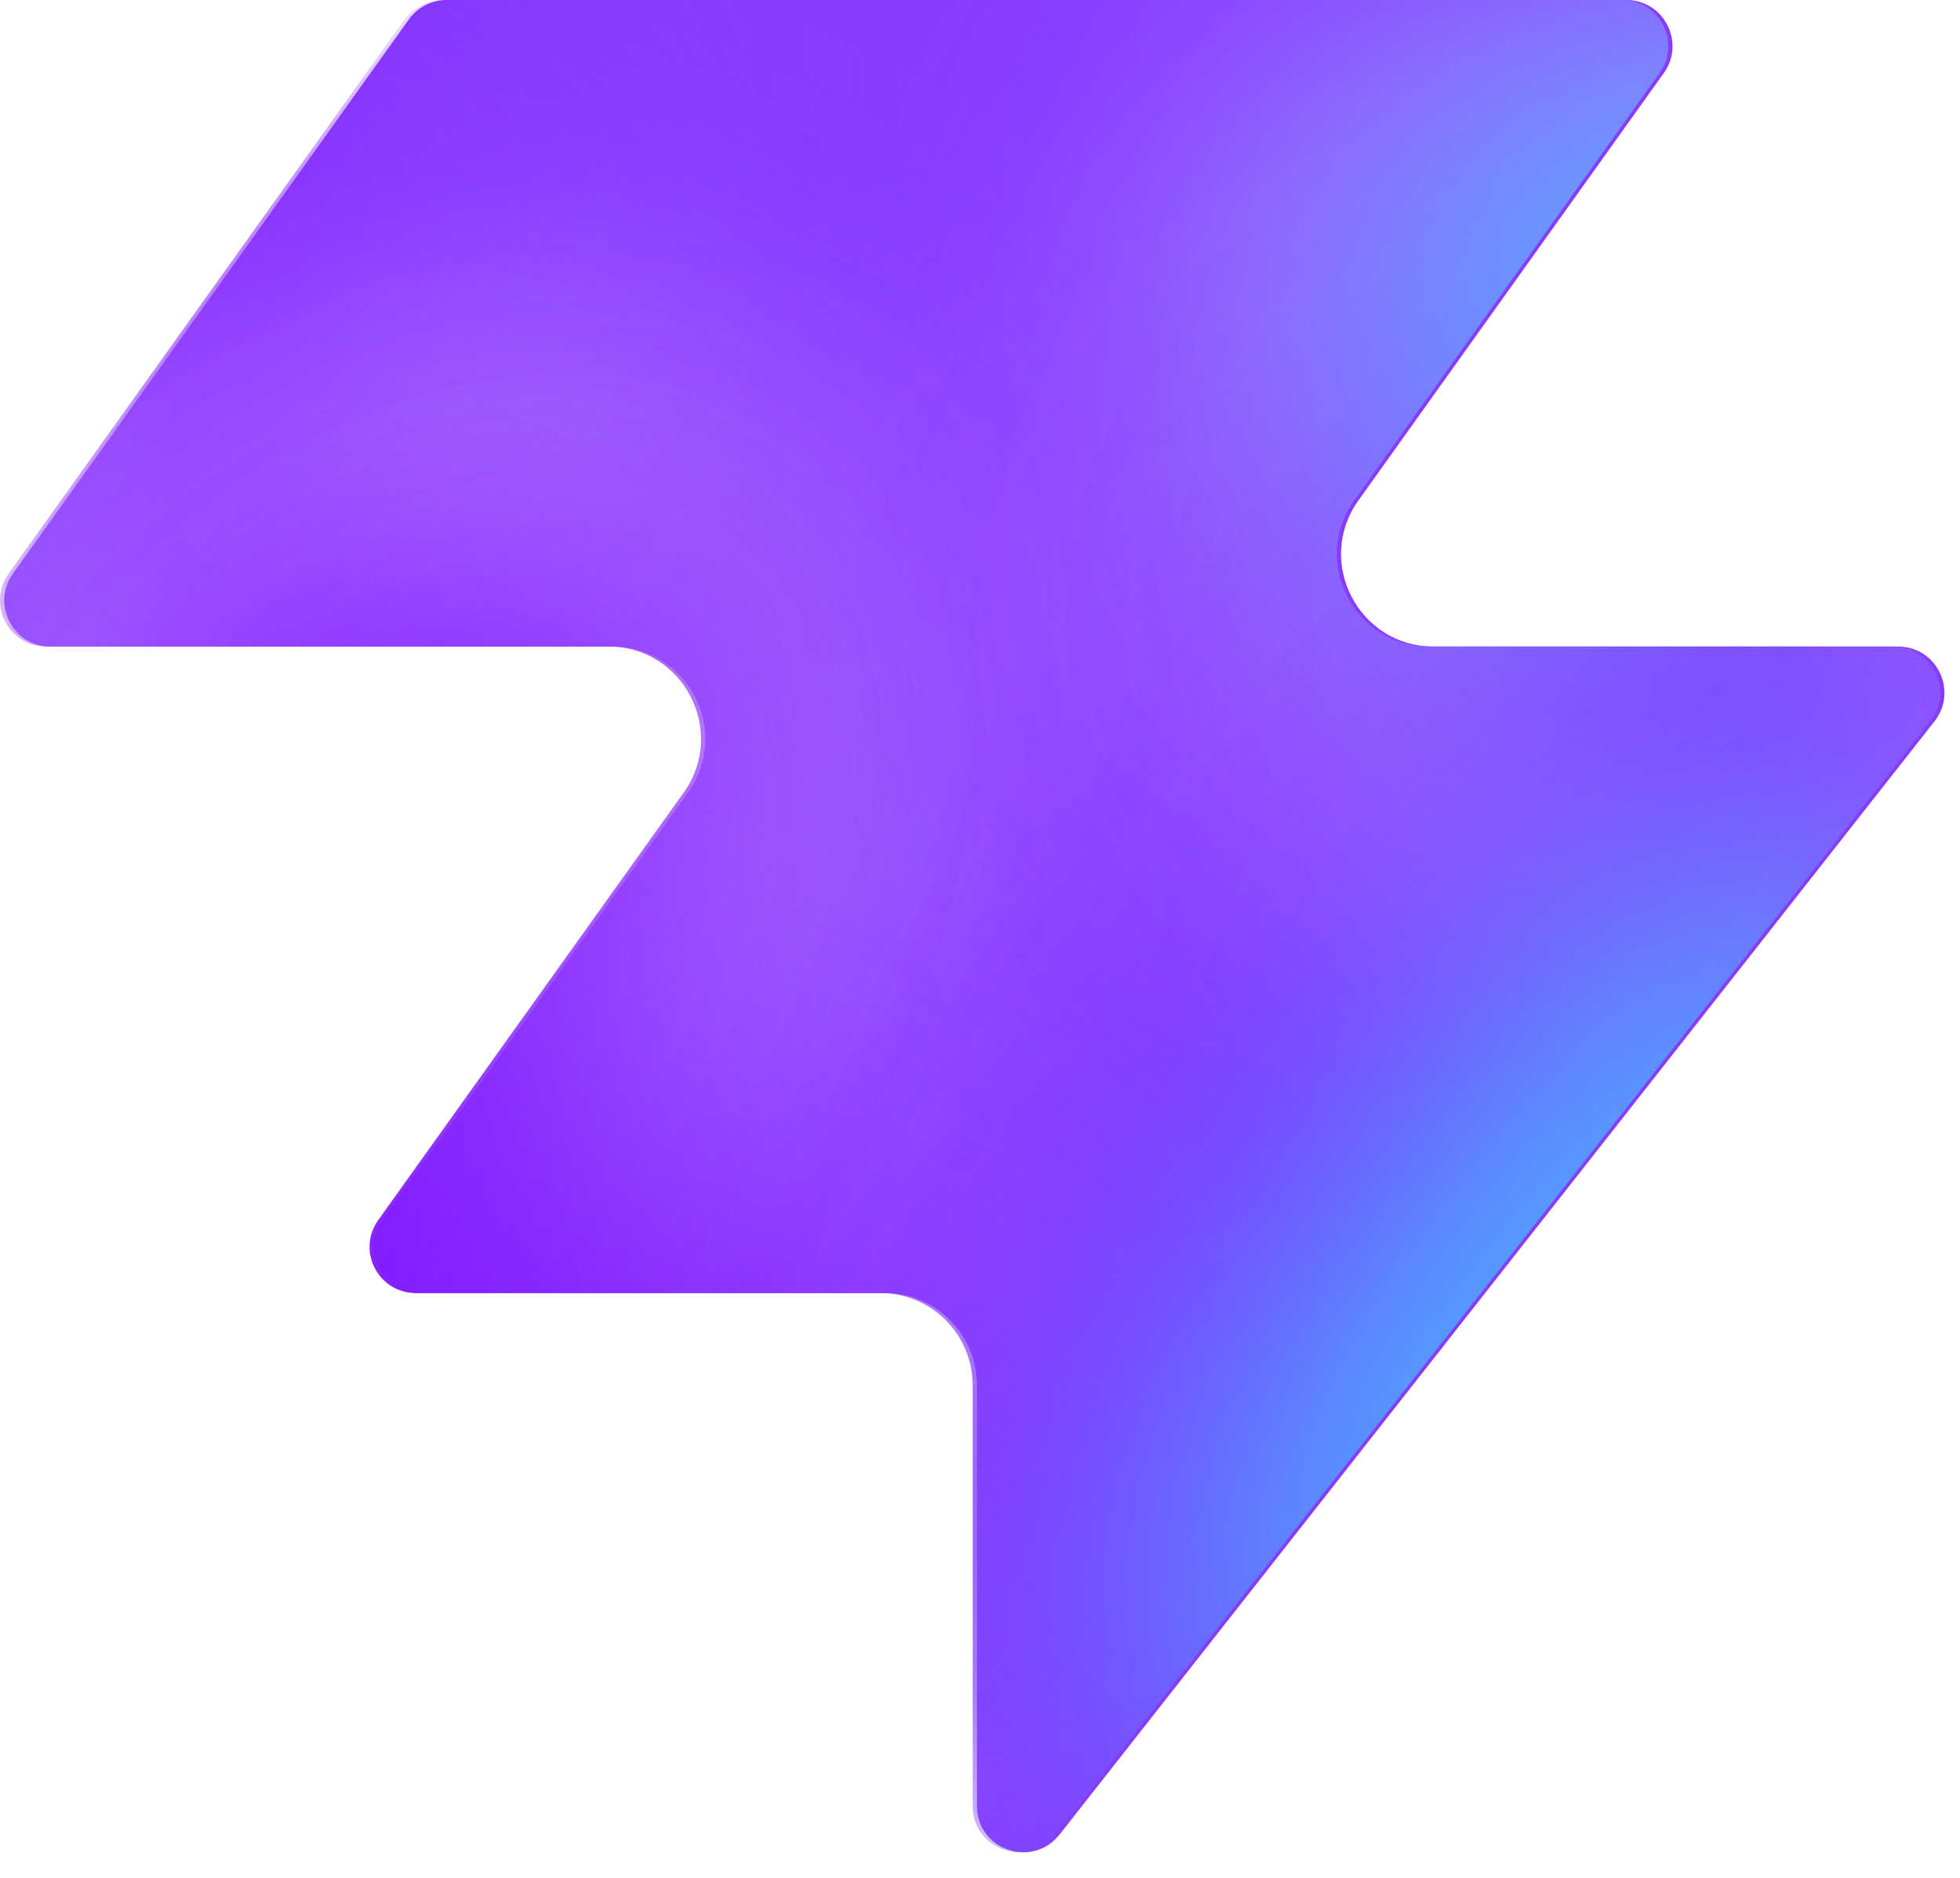
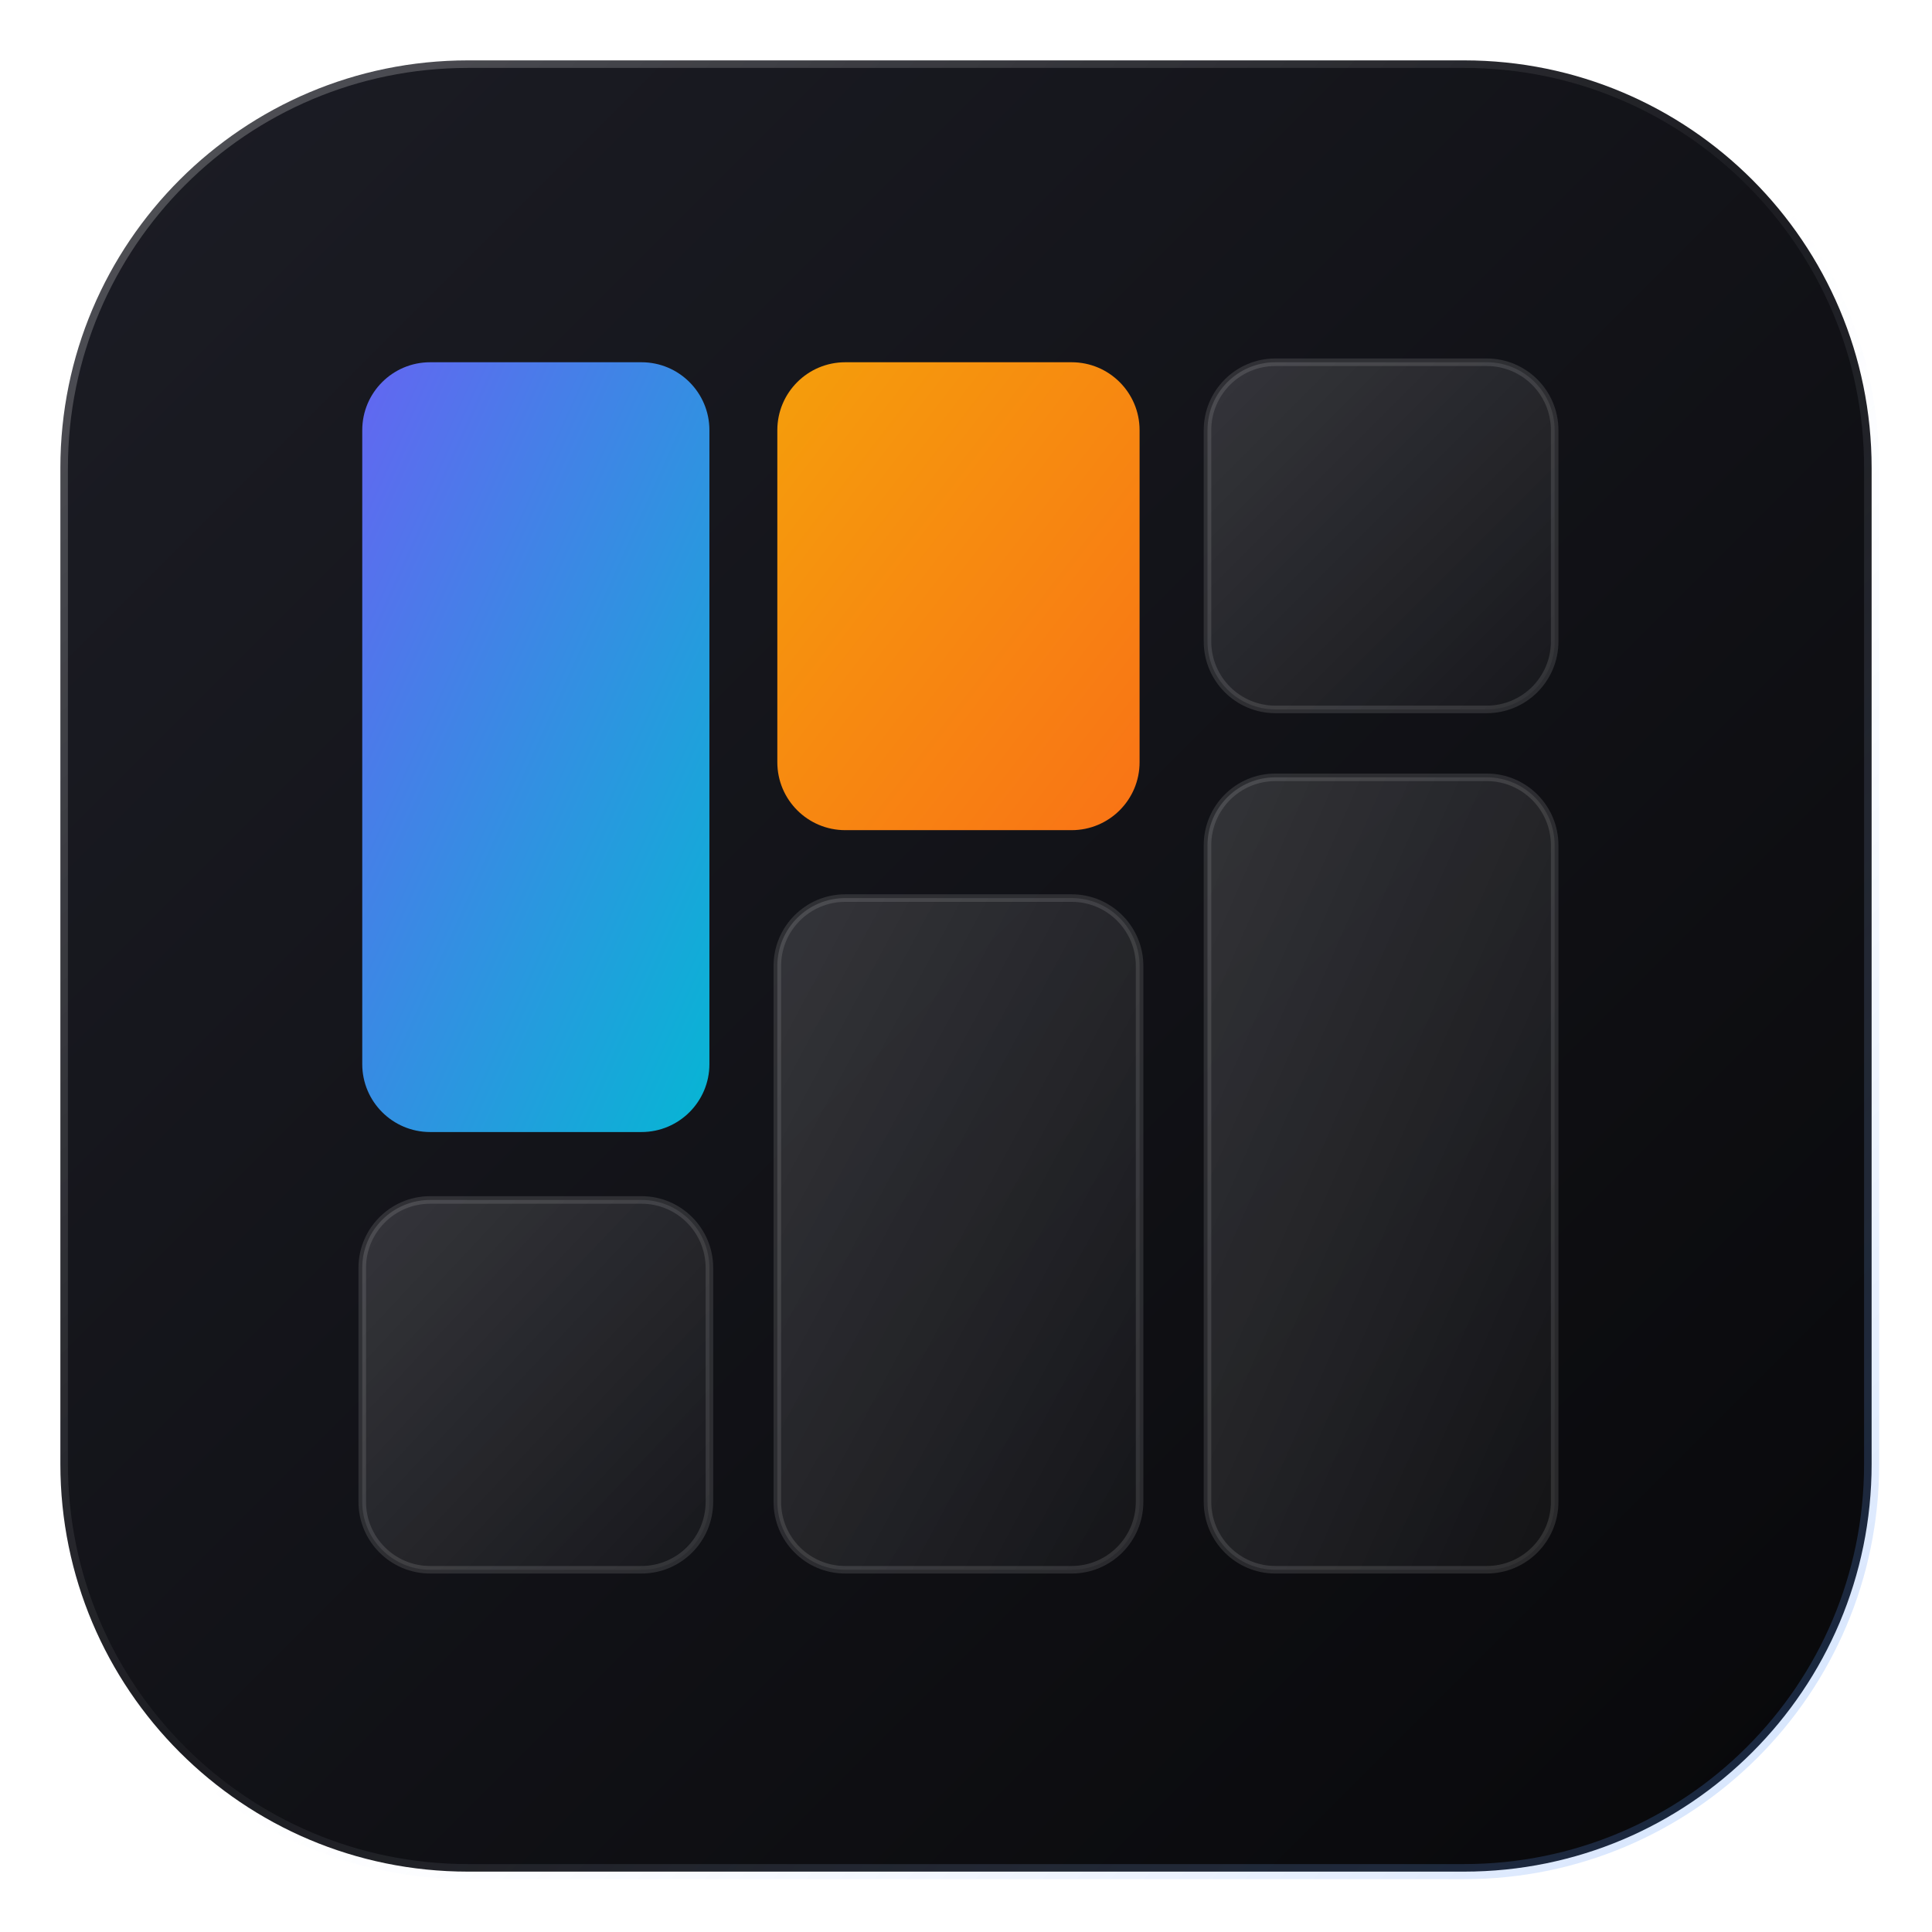
- <svg xmlns="http://www.w3.org/2000/svg" width="48" height="46" fill="none" viewBox="0 0 48 46">
-   <path fill="#863bff" d="M25.946 44.938c-.664.845-2.021.375-2.021-.698V33.937a2.26 2.26 0 0 0-2.262-2.262H10.287c-.92 0-1.456-1.04-.92-1.788l7.48-10.471c1.07-1.497 0-3.578-1.842-3.578H1.237c-.92 0-1.456-1.04-.92-1.788L10.013.474c.214-.297.556-.474.92-.474h28.894c.92 0 1.456 1.04.92 1.788l-7.48 10.471c-1.07 1.498 0 3.579 1.842 3.579h11.377c.943 0 1.473 1.088.89 1.83L25.947 44.94z" style="fill:#863bff;fill:color(display-p3 .525 .23 1);fill-opacity:1" />
-   <mask id="a" width="48" height="46" x="0" y="0" maskUnits="userSpaceOnUse" style="mask-type:alpha">
-     <path fill="#000" d="M25.842 44.938c-.664.844-2.021.375-2.021-.698V33.937a2.26 2.26 0 0 0-2.262-2.262H10.183c-.92 0-1.456-1.04-.92-1.788l7.48-10.471c1.07-1.498 0-3.579-1.842-3.579H1.133c-.92 0-1.456-1.04-.92-1.787L9.91.473c.214-.297.556-.474.92-.474h28.894c.92 0 1.456 1.04.92 1.788l-7.48 10.471c-1.07 1.498 0 3.578 1.842 3.578h11.377c.943 0 1.473 1.088.89 1.832L25.843 44.94z" style="fill:#000;fill-opacity:1" />
-   </mask>
-   <g mask="url(#a)">
-     <g filter="url(#b)">
-       <ellipse cx="5.508" cy="14.704" fill="#ede6ff" rx="5.508" ry="14.704" style="fill:#ede6ff;fill:color(display-p3 .927 .903 1);fill-opacity:1" transform="matrix(.00324 1 1 -.00324 -4.47 31.516)" />
-     </g>
-     <g filter="url(#c)">
-       <ellipse cx="10.399" cy="29.851" fill="#ede6ff" rx="10.399" ry="29.851" style="fill:#ede6ff;fill:color(display-p3 .927 .903 1);fill-opacity:1" transform="matrix(.00324 1 1 -.00324 -39.328 7.883)" />
-     </g>
-     <g filter="url(#d)">
-       <ellipse cx="5.508" cy="30.487" fill="#7e14ff" rx="5.508" ry="30.487" style="fill:#7e14ff;fill:color(display-p3 .492 .077 1);fill-opacity:1" transform="rotate(89.814 -25.913 -14.639)scale(1 -1)" />
-     </g>
-     <g filter="url(#e)">
-       <ellipse cx="5.508" cy="30.599" fill="#7e14ff" rx="5.508" ry="30.599" style="fill:#7e14ff;fill:color(display-p3 .492 .077 1);fill-opacity:1" transform="rotate(89.814 -32.644 -3.334)scale(1 -1)" />
-     </g>
-     <g filter="url(#f)">
-       <ellipse cx="5.508" cy="30.599" fill="#7e14ff" rx="5.508" ry="30.599" style="fill:#7e14ff;fill:color(display-p3 .492 .077 1);fill-opacity:1" transform="matrix(.00324 1 1 -.00324 -34.34 30.47)" />
-     </g>
-     <g filter="url(#g)">
-       <ellipse cx="14.072" cy="22.078" fill="#ede6ff" rx="14.072" ry="22.078" style="fill:#ede6ff;fill:color(display-p3 .927 .903 1);fill-opacity:1" transform="rotate(93.35 24.506 48.493)scale(-1 1)" />
-     </g>
-     <g filter="url(#h)">
-       <ellipse cx="3.47" cy="21.501" fill="#7e14ff" rx="3.47" ry="21.501" style="fill:#7e14ff;fill:color(display-p3 .492 .077 1);fill-opacity:1" transform="rotate(89.009 28.708 47.59)scale(-1 1)" />
-     </g>
-     <g filter="url(#i)">
-       <ellipse cx="3.47" cy="21.501" fill="#7e14ff" rx="3.47" ry="21.501" style="fill:#7e14ff;fill:color(display-p3 .492 .077 1);fill-opacity:1" transform="rotate(89.009 28.708 47.59)scale(-1 1)" />
-     </g>
-     <g filter="url(#j)">
-       <ellipse cx=".387" cy="8.972" fill="#7e14ff" rx="4.407" ry="29.108" style="fill:#7e14ff;fill:color(display-p3 .492 .077 1);fill-opacity:1" transform="rotate(39.51 .387 8.972)" />
-     </g>
-     <g filter="url(#k)">
-       <ellipse cx="47.523" cy="-6.092" fill="#7e14ff" rx="4.407" ry="29.108" style="fill:#7e14ff;fill:color(display-p3 .492 .077 1);fill-opacity:1" transform="rotate(37.892 47.523 -6.092)" />
-     </g>
-     <g filter="url(#l)">
-       <ellipse cx="41.412" cy="6.333" fill="#47bfff" rx="5.971" ry="9.665" style="fill:#47bfff;fill:color(display-p3 .28 .748 1);fill-opacity:1" transform="rotate(37.892 41.412 6.333)" />
-     </g>
-     <g filter="url(#m)">
-       <ellipse cx="-1.879" cy="38.332" fill="#7e14ff" rx="4.407" ry="29.108" style="fill:#7e14ff;fill:color(display-p3 .492 .077 1);fill-opacity:1" transform="rotate(37.892 -1.88 38.332)" />
-     </g>
-     <g filter="url(#n)">
-       <ellipse cx="-1.879" cy="38.332" fill="#7e14ff" rx="4.407" ry="29.108" style="fill:#7e14ff;fill:color(display-p3 .492 .077 1);fill-opacity:1" transform="rotate(37.892 -1.88 38.332)" />
-     </g>
-     <g filter="url(#o)">
-       <ellipse cx="35.651" cy="29.907" fill="#7e14ff" rx="4.407" ry="29.108" style="fill:#7e14ff;fill:color(display-p3 .492 .077 1);fill-opacity:1" transform="rotate(37.892 35.651 29.907)" />
-     </g>
-     <g filter="url(#p)">
-       <ellipse cx="38.418" cy="32.4" fill="#47bfff" rx="5.971" ry="15.297" style="fill:#47bfff;fill:color(display-p3 .28 .748 1);fill-opacity:1" transform="rotate(37.892 38.418 32.4)" />
-     </g>
+ <svg xmlns="http://www.w3.org/2000/svg" viewBox="0 0 512 512" width="512" height="512">
+   <defs>
+     <linearGradient id="bgGrad" x1="0%" y1="0%" x2="100%" y2="100%">
+       <stop offset="0%" stop-color="#1c1d25" />
+       <stop offset="100%" stop-color="#08080a" />
+     </linearGradient>
+     <linearGradient id="borderGrad" x1="0%" y1="0%" x2="100%" y2="100%">
+       <stop offset="0%" stop-color="#ffffff" stop-opacity="0.25" />
+       <stop offset="50%" stop-color="#ffffff" stop-opacity="0.04" />
+       <stop offset="100%" stop-color="#3b82f6" stop-opacity="0.25" />
+     </linearGradient>
+     <linearGradient id="accentTile" x1="0%" y1="0%" x2="100%" y2="100%">
+       <stop offset="0%" stop-color="#6366f1" />
+       <stop offset="100%" stop-color="#06b6d4" />
+     </linearGradient>
+     <linearGradient id="pinnedTile" x1="0%" y1="0%" x2="100%" y2="100%">
+       <stop offset="0%" stop-color="#f59e0b" />
+       <stop offset="100%" stop-color="#f97316" />
+     </linearGradient>
+     <linearGradient id="glassTile" x1="0%" y1="0%" x2="100%" y2="100%">
+       <stop offset="0%" stop-color="#ffffff" stop-opacity="0.14" />
+       <stop offset="100%" stop-color="#ffffff" stop-opacity="0.03" />
+     </linearGradient>
+   </defs>
+   <rect x="16" y="16" width="480" height="480" rx="108" fill="url(#bgGrad)" stroke="url(#borderGrad)" stroke-width="4" />
+   <g transform="translate(96, 96)">
+     <rect x="0" y="0" width="92" height="204" rx="18" fill="url(#accentTile)" />
+     <rect x="0" y="222" width="92" height="98" rx="18" fill="url(#glassTile)" stroke="rgba(255,255,255,0.12)" stroke-width="2" />
+     <rect x="110" y="0" width="96" height="124" rx="18" fill="url(#pinnedTile)" />
+     <rect x="110" y="142" width="96" height="178" rx="18" fill="url(#glassTile)" stroke="rgba(255,255,255,0.12)" stroke-width="2" />
+     <rect x="224" y="0" width="92" height="92" rx="18" fill="url(#glassTile)" stroke="rgba(255,255,255,0.12)" stroke-width="2" />
+     <rect x="224" y="110" width="92" height="210" rx="18" fill="url(#glassTile)" stroke="rgba(255,255,255,0.12)" stroke-width="2" />
  </g>
-   <defs>
-     <filter id="b" width="60.045" height="41.654" x="-19.77" y="16.149" color-interpolation-filters="sRGB" filterUnits="userSpaceOnUse">
-       <feFlood flood-opacity="0" result="BackgroundImageFix" />
-       <feBlend in="SourceGraphic" in2="BackgroundImageFix" result="shape" />
-       <feGaussianBlur result="effect1_foregroundBlur_2002_17158" stdDeviation="7.659" />
-     </filter>
-     <filter id="c" width="90.34" height="51.437" x="-54.613" y="-7.533" color-interpolation-filters="sRGB" filterUnits="userSpaceOnUse">
-       <feFlood flood-opacity="0" result="BackgroundImageFix" />
-       <feBlend in="SourceGraphic" in2="BackgroundImageFix" result="shape" />
-       <feGaussianBlur result="effect1_foregroundBlur_2002_17158" stdDeviation="7.659" />
-     </filter>
-     <filter id="d" width="79.355" height="29.4" x="-49.64" y="2.03" color-interpolation-filters="sRGB" filterUnits="userSpaceOnUse">
-       <feFlood flood-opacity="0" result="BackgroundImageFix" />
-       <feBlend in="SourceGraphic" in2="BackgroundImageFix" result="shape" />
-       <feGaussianBlur result="effect1_foregroundBlur_2002_17158" stdDeviation="4.596" />
-     </filter>
-     <filter id="e" width="79.579" height="29.4" x="-45.045" y="20.029" color-interpolation-filters="sRGB" filterUnits="userSpaceOnUse">
-       <feFlood flood-opacity="0" result="BackgroundImageFix" />
-       <feBlend in="SourceGraphic" in2="BackgroundImageFix" result="shape" />
-       <feGaussianBlur result="effect1_foregroundBlur_2002_17158" stdDeviation="4.596" />
-     </filter>
-     <filter id="f" width="79.579" height="29.4" x="-43.513" y="21.178" color-interpolation-filters="sRGB" filterUnits="userSpaceOnUse">
-       <feFlood flood-opacity="0" result="BackgroundImageFix" />
-       <feBlend in="SourceGraphic" in2="BackgroundImageFix" result="shape" />
-       <feGaussianBlur result="effect1_foregroundBlur_2002_17158" stdDeviation="4.596" />
-     </filter>
-     <filter id="g" width="74.749" height="58.852" x="15.756" y="-17.901" color-interpolation-filters="sRGB" filterUnits="userSpaceOnUse">
-       <feFlood flood-opacity="0" result="BackgroundImageFix" />
-       <feBlend in="SourceGraphic" in2="BackgroundImageFix" result="shape" />
-       <feGaussianBlur result="effect1_foregroundBlur_2002_17158" stdDeviation="7.659" />
-     </filter>
-     <filter id="h" width="61.377" height="25.362" x="23.548" y="2.284" color-interpolation-filters="sRGB" filterUnits="userSpaceOnUse">
-       <feFlood flood-opacity="0" result="BackgroundImageFix" />
-       <feBlend in="SourceGraphic" in2="BackgroundImageFix" result="shape" />
-       <feGaussianBlur result="effect1_foregroundBlur_2002_17158" stdDeviation="4.596" />
-     </filter>
-     <filter id="i" width="61.377" height="25.362" x="23.548" y="2.284" color-interpolation-filters="sRGB" filterUnits="userSpaceOnUse">
-       <feFlood flood-opacity="0" result="BackgroundImageFix" />
-       <feBlend in="SourceGraphic" in2="BackgroundImageFix" result="shape" />
-       <feGaussianBlur result="effect1_foregroundBlur_2002_17158" stdDeviation="4.596" />
-     </filter>
-     <filter id="j" width="56.045" height="63.649" x="-27.636" y="-22.853" color-interpolation-filters="sRGB" filterUnits="userSpaceOnUse">
-       <feFlood flood-opacity="0" result="BackgroundImageFix" />
-       <feBlend in="SourceGraphic" in2="BackgroundImageFix" result="shape" />
-       <feGaussianBlur result="effect1_foregroundBlur_2002_17158" stdDeviation="4.596" />
-     </filter>
-     <filter id="k" width="54.814" height="64.646" x="20.116" y="-38.415" color-interpolation-filters="sRGB" filterUnits="userSpaceOnUse">
-       <feFlood flood-opacity="0" result="BackgroundImageFix" />
-       <feBlend in="SourceGraphic" in2="BackgroundImageFix" result="shape" />
-       <feGaussianBlur result="effect1_foregroundBlur_2002_17158" stdDeviation="4.596" />
-     </filter>
-     <filter id="l" width="33.541" height="35.313" x="24.641" y="-11.323" color-interpolation-filters="sRGB" filterUnits="userSpaceOnUse">
-       <feFlood flood-opacity="0" result="BackgroundImageFix" />
-       <feBlend in="SourceGraphic" in2="BackgroundImageFix" result="shape" />
-       <feGaussianBlur result="effect1_foregroundBlur_2002_17158" stdDeviation="4.596" />
-     </filter>
-     <filter id="m" width="54.814" height="64.646" x="-29.286" y="6.009" color-interpolation-filters="sRGB" filterUnits="userSpaceOnUse">
-       <feFlood flood-opacity="0" result="BackgroundImageFix" />
-       <feBlend in="SourceGraphic" in2="BackgroundImageFix" result="shape" />
-       <feGaussianBlur result="effect1_foregroundBlur_2002_17158" stdDeviation="4.596" />
-     </filter>
-     <filter id="n" width="54.814" height="64.646" x="-29.286" y="6.009" color-interpolation-filters="sRGB" filterUnits="userSpaceOnUse">
-       <feFlood flood-opacity="0" result="BackgroundImageFix" />
-       <feBlend in="SourceGraphic" in2="BackgroundImageFix" result="shape" />
-       <feGaussianBlur result="effect1_foregroundBlur_2002_17158" stdDeviation="4.596" />
-     </filter>
-     <filter id="o" width="54.814" height="64.646" x="8.244" y="-2.416" color-interpolation-filters="sRGB" filterUnits="userSpaceOnUse">
-       <feFlood flood-opacity="0" result="BackgroundImageFix" />
-       <feBlend in="SourceGraphic" in2="BackgroundImageFix" result="shape" />
-       <feGaussianBlur result="effect1_foregroundBlur_2002_17158" stdDeviation="4.596" />
-     </filter>
-     <filter id="p" width="39.409" height="43.623" x="18.713" y="10.588" color-interpolation-filters="sRGB" filterUnits="userSpaceOnUse">
-       <feFlood flood-opacity="0" result="BackgroundImageFix" />
-       <feBlend in="SourceGraphic" in2="BackgroundImageFix" result="shape" />
-       <feGaussianBlur result="effect1_foregroundBlur_2002_17158" stdDeviation="4.596" />
-     </filter>
-   </defs>
</svg>
